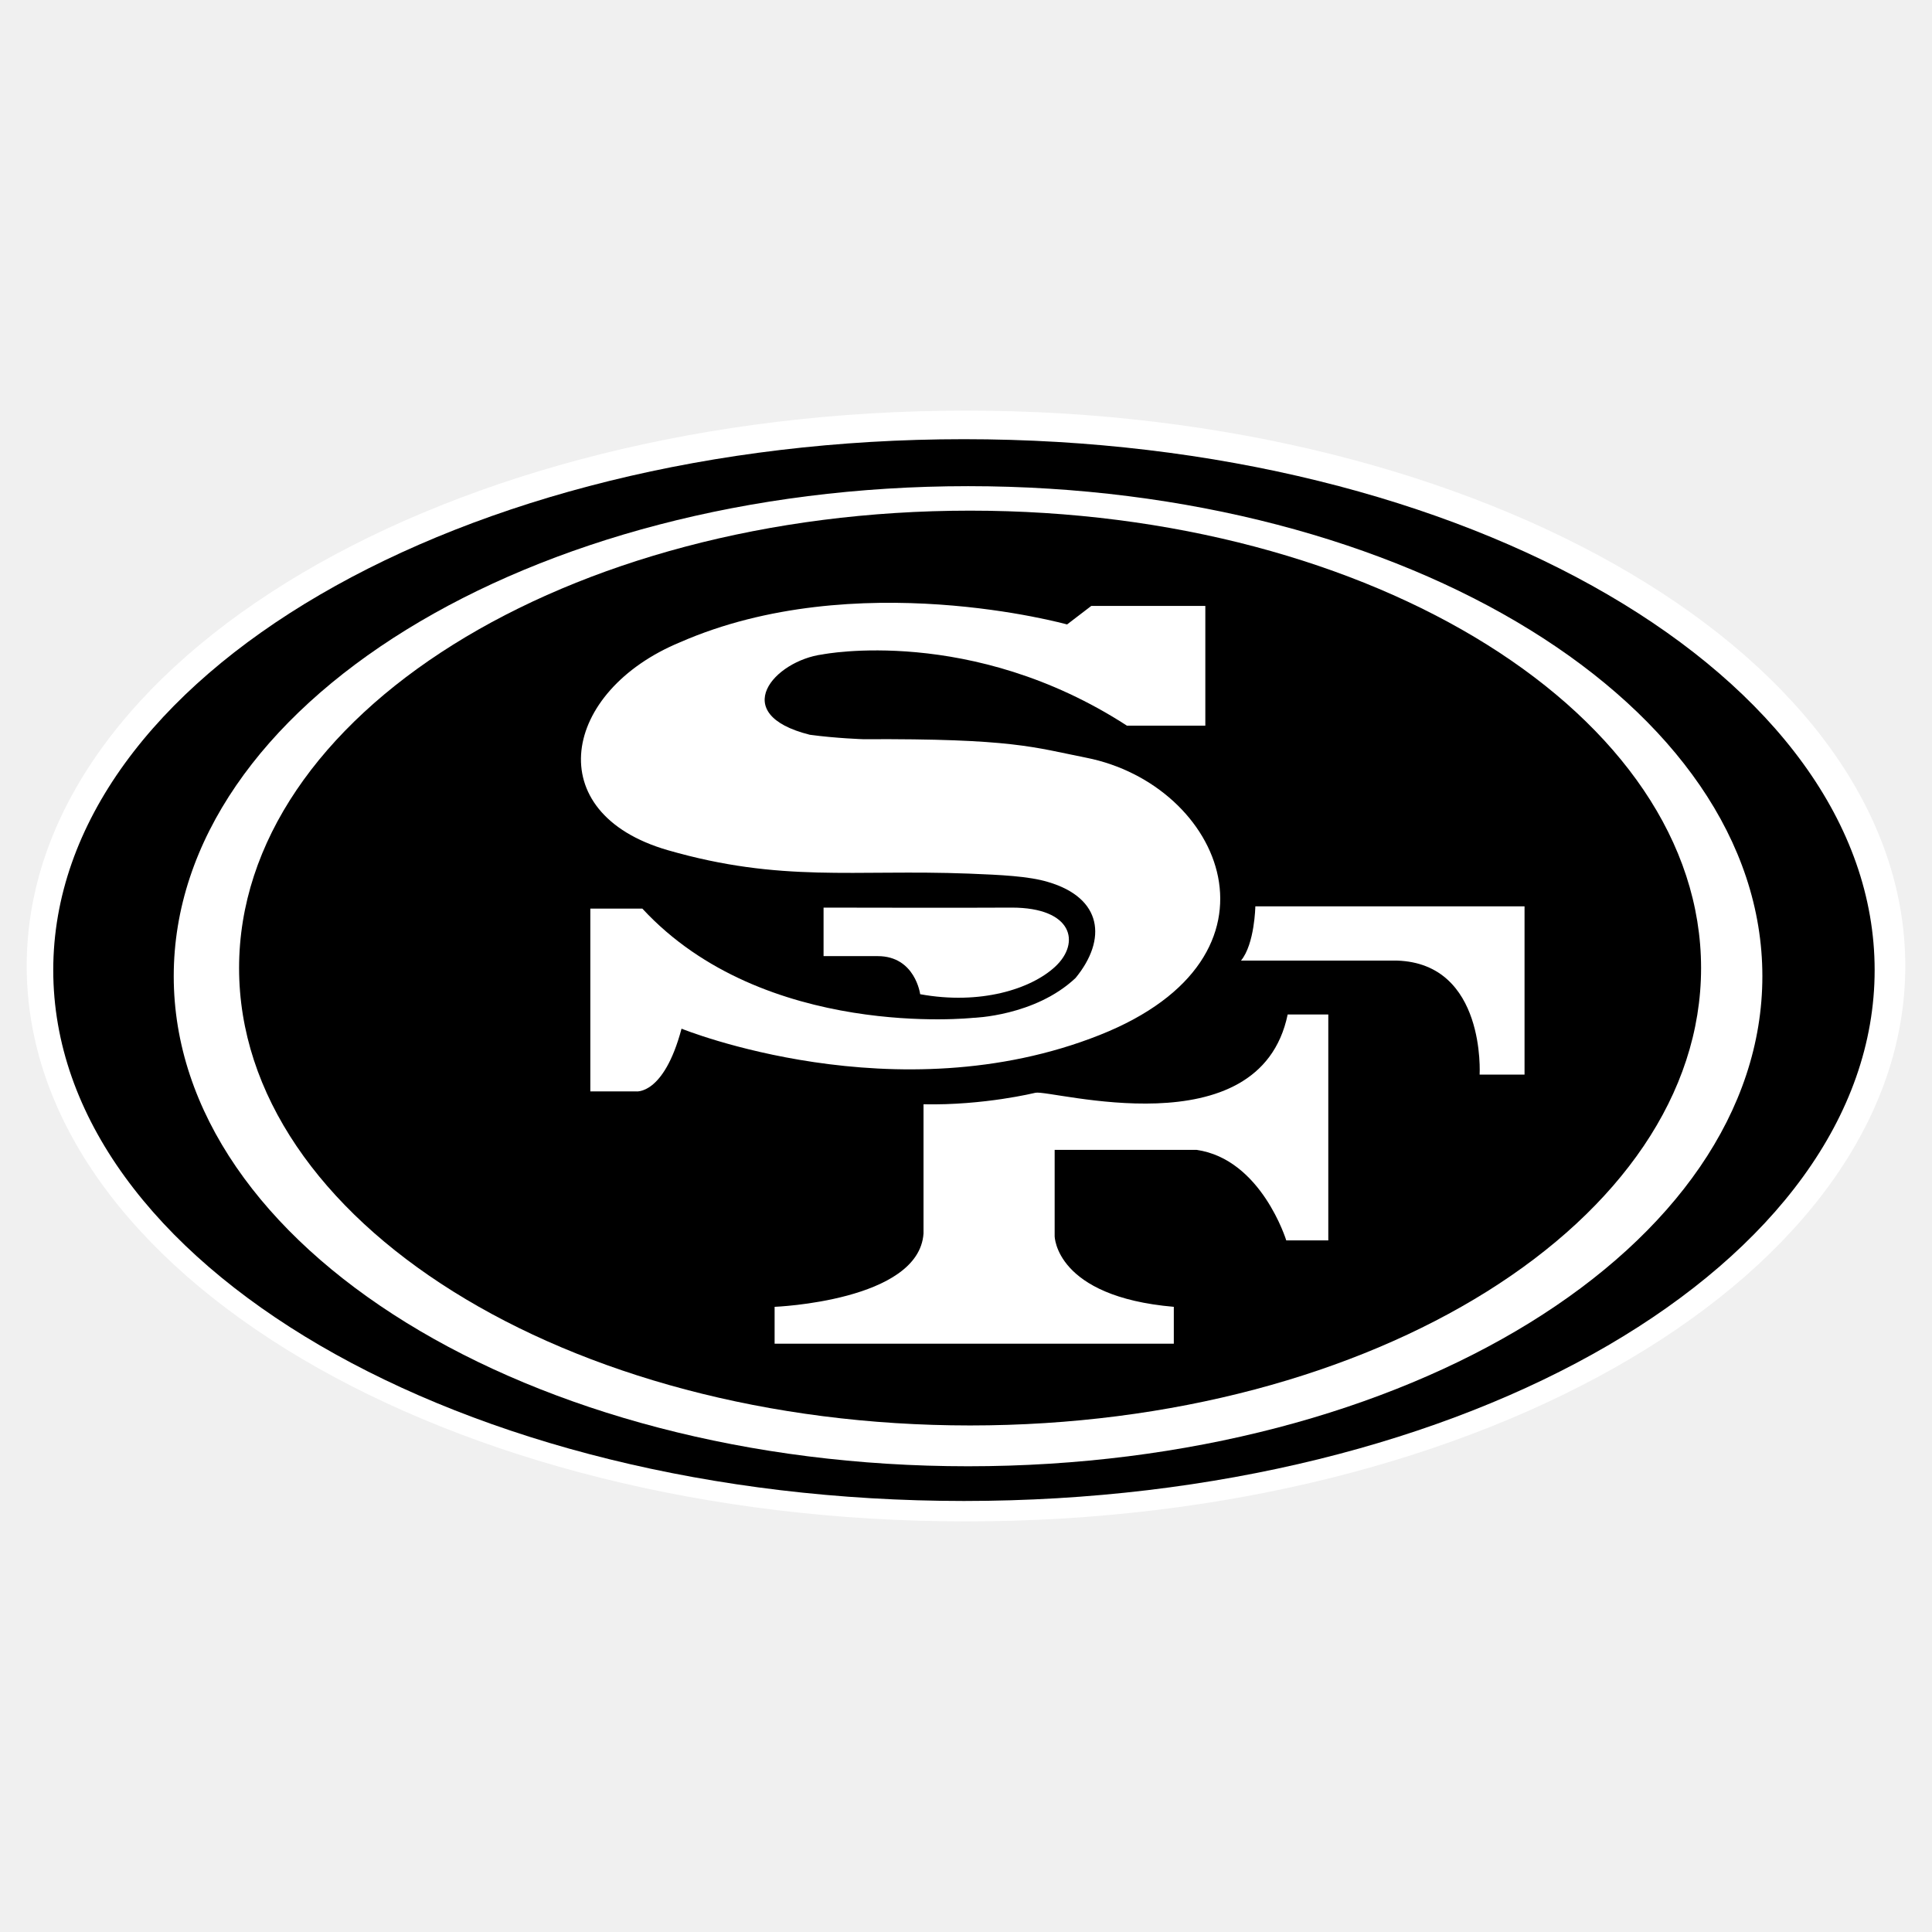
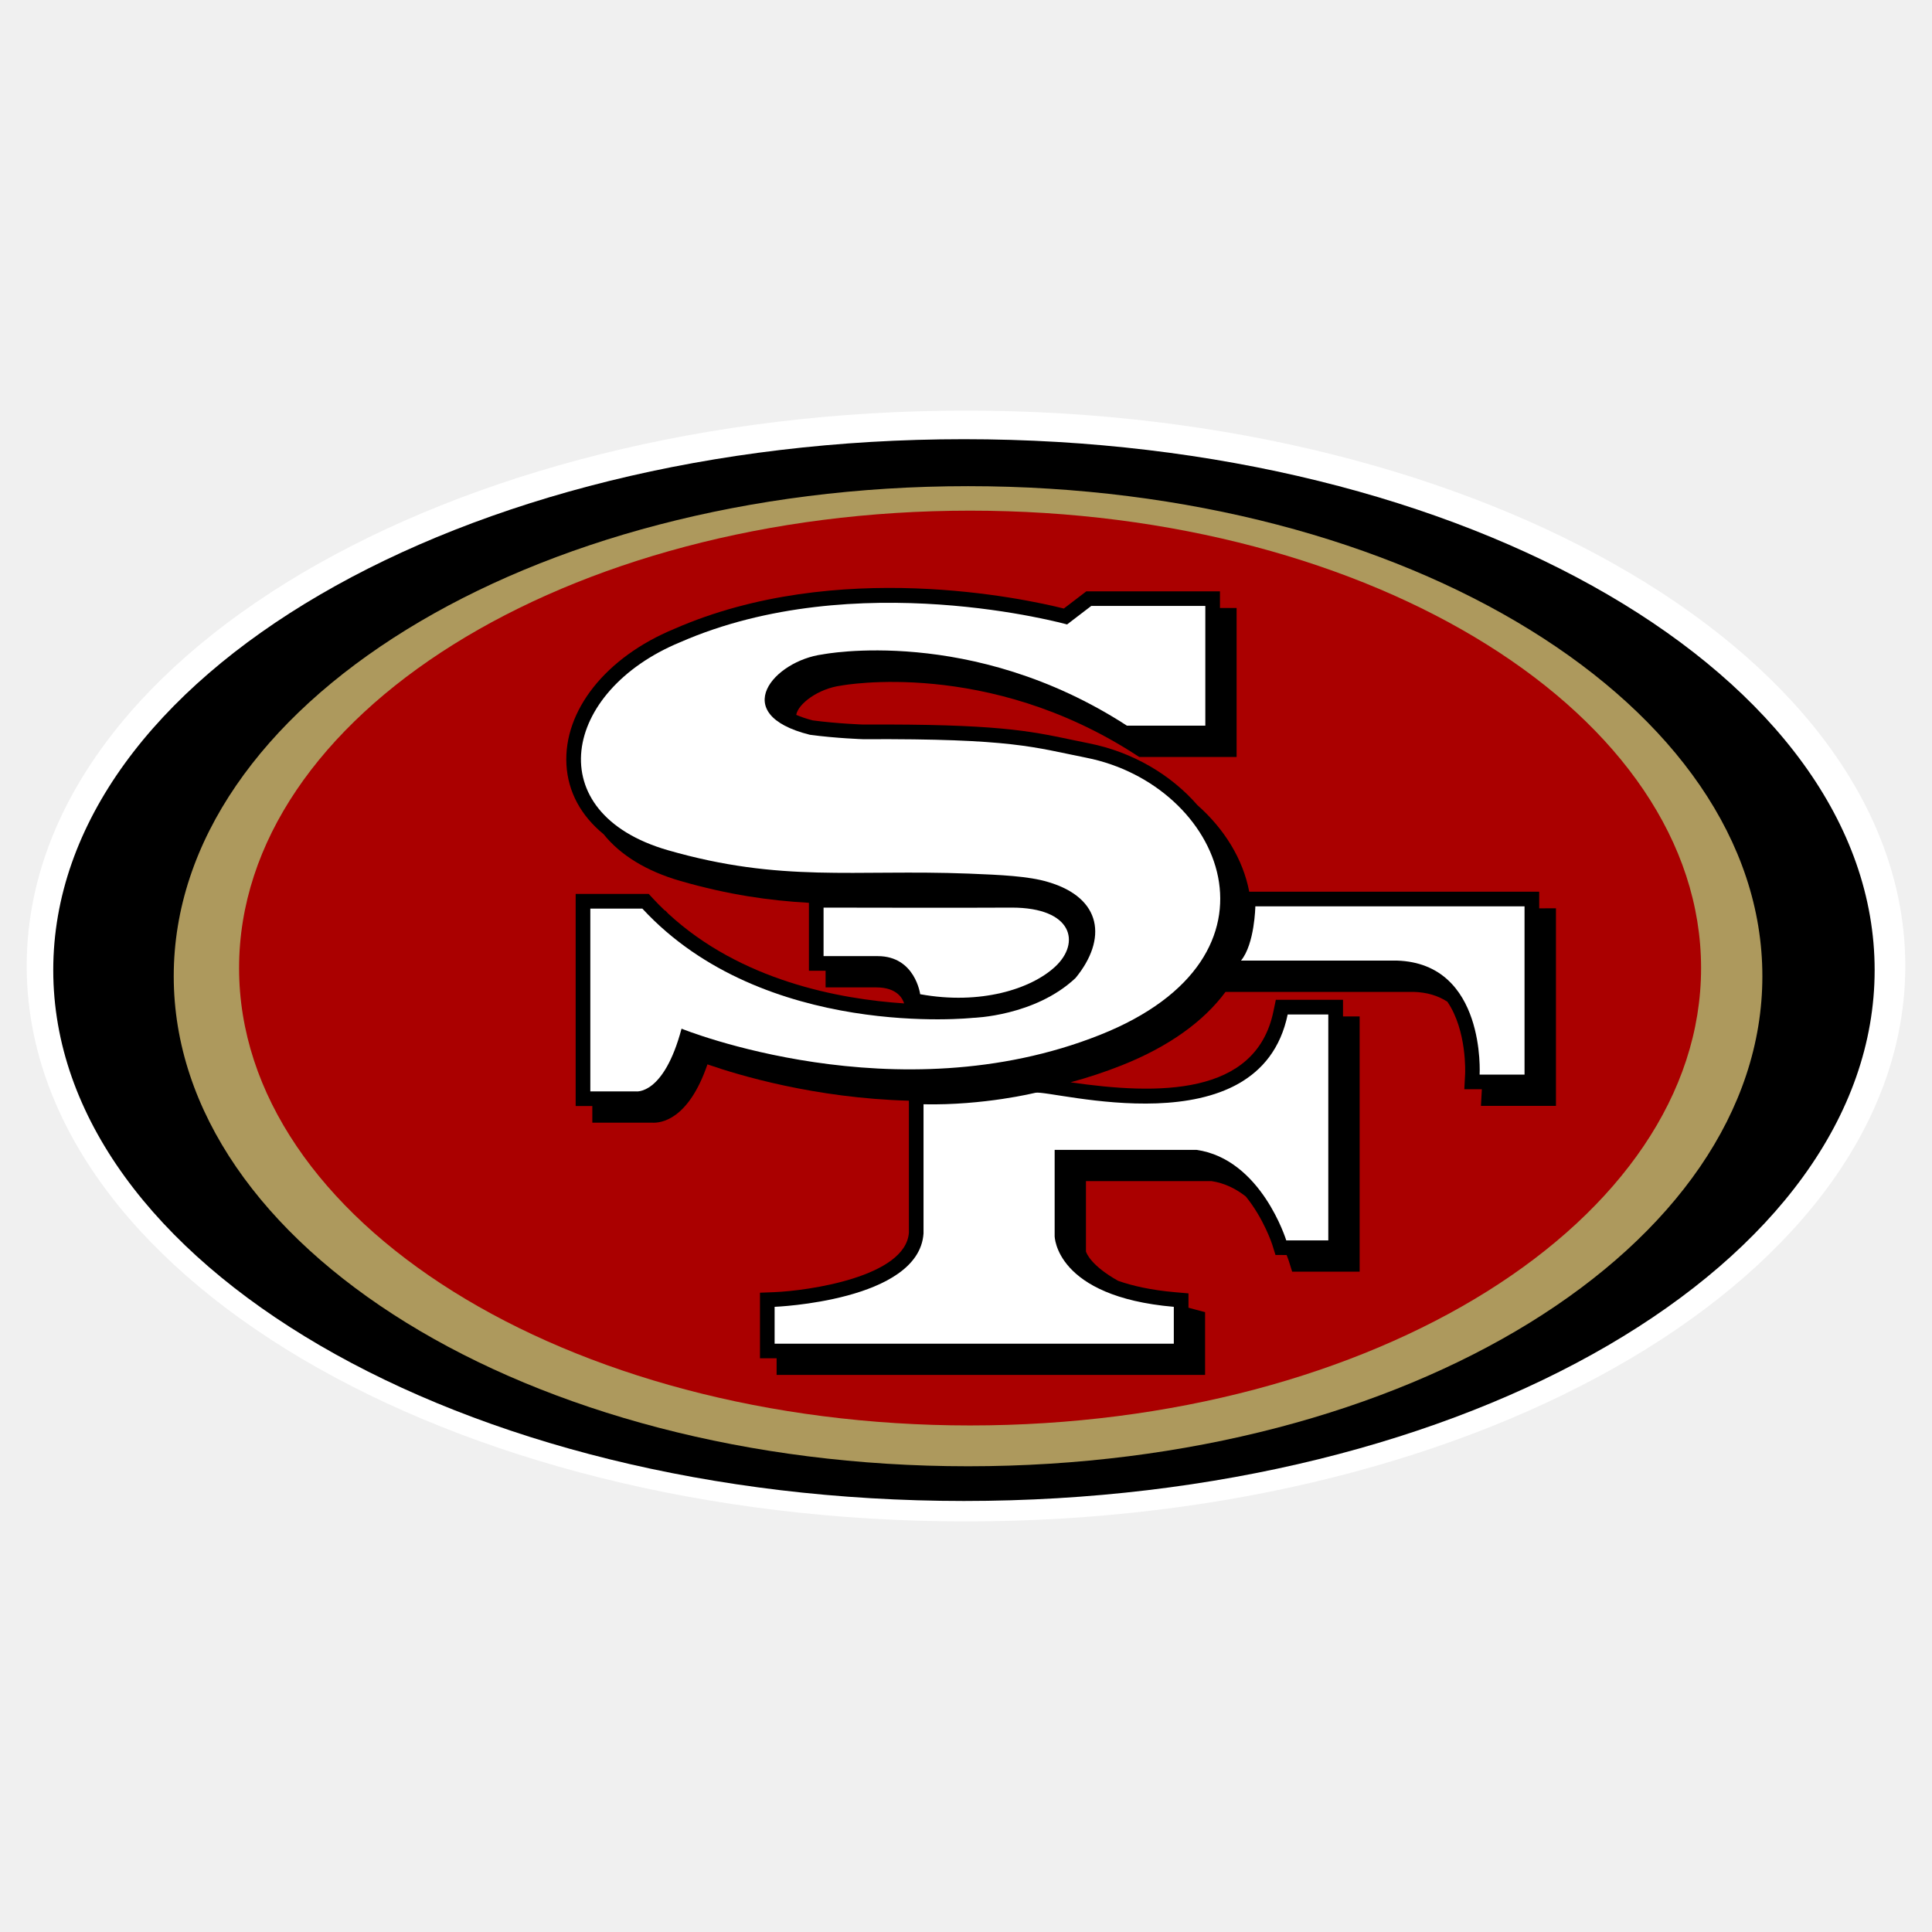
<svg xmlns="http://www.w3.org/2000/svg" version="1.1" id="Layer_1" x="0px" y="0px" viewBox="0 0 800 800" style="enable-background:new 0 0 800 800;" xml:space="preserve">
  <style type="text/css">
	.st0{fill:#FFFFFF;}
- 	.st1{fill:#FFFFFF;stroke:#000000;stroke-width:1.5px;paint-order:stroke;stroke-linejoin:round;vector-effect:non-scaling-stroke;}
- 	.st2{fill:#000000;}
+ 	.st1{fill:#AD995D;}
+ 	.st2{fill:#AA0000;}
</style>
  <g>
    <ellipse class="st0" cx="400" cy="400" rx="388.94" ry="229.98" />
    <ellipse cx="399.15" cy="401.69" rx="377.1" ry="219.83" />
    <ellipse class="st1" cx="400.85" cy="404.23" rx="328.91" ry="202.92" />
    <ellipse class="st2" cx="401.69" cy="400.85" rx="302.69" ry="189.4" />
    <path d="M638.18,376.12h-0.83v-6.89h-6.05H517.28c-2.57-13.51-10.35-26.04-21.44-35.83c-10.92-12.56-26.79-22-44.85-25.59   l-7.49-1.54c-17.33-3.64-31.01-6.53-86.08-6.25c0,0-10.6-0.36-20.87-1.72c-2.6-0.66-4.89-1.45-6.85-2.29   c0.76-4.58,9.15-10.9,18.6-12.12c0.98-0.18,60.58-11.14,121.93,28.59l1.51,0.97h40.31v-61.7h-6.89v-6.89h-55.33   c0,0-6.57,5.02-9.32,7.12c-15.93-3.99-93.95-21.06-161.32,8.43c-28.31,11.7-45.88,33.79-44.64,56.21   c0.63,11.31,6.05,21.17,15.4,28.82c6.88,8.59,17.7,15.3,31.8,19.35c19.95,5.75,36.83,8.11,53.21,9.05v1.98v26.15h6.9v6.89h21.03   c8.71,0,10.95,4.83,11.49,6.63c-26.85-1.76-67.68-9.4-97.73-37.22l-1.13-1.22h-0.21c-1.66-1.58-3.29-3.22-4.88-4.94l-1.8-1.95   h-30.26v87.83h6.9v6.88h24.67c3.62,0.25,15.09-1.03,23-24.14c12.83,4.47,44.46,13.99,83.42,15.05v54.63   c-1.36,18.34-41.77,24.09-55.86,24.65l-5.81,0.22v27.16h6.89v6.88H499v-25.99l-4.52-1.2c-0.81-0.2-1.58-0.42-2.36-0.63v-5.94   l-5.54-0.48c-9.97-0.88-17.65-2.62-23.61-4.73c-11.15-6.26-13.06-11.34-13.3-12.15v-29.13h52.01c5.49,0.83,10.19,3.24,14.18,6.37   c7.49,9.22,10.9,19.76,10.96,19.94l1.33,4.27l4.47,0.03h0.14c0.62,1.56,0.95,2.55,0.96,2.6l1.33,4.28h4.47h23.48V420.89h-6.06   h-0.83v-6.9h-6.07h-21.74l-1.01,4.84c-7.29,35.11-47.89,34.59-83.99,29.33c7.07-1.92,14.18-4.25,21.28-7.07   c19.33-7.68,33.83-18.13,42.88-30.37h77.93c5.44,0.17,10.05,1.53,13.94,4.07c8.18,12,7.35,29.63,7.35,29.84l-0.34,6.39h6.39h0.86   c-0.01,0.28-0.01,0.47-0.01,0.5l-0.35,6.39l6.41,0.01h24.65v-81.81L638.18,376.12L638.18,376.12z" />
    <path class="st0" d="M513.87,397.76h64.59c36.89,1.18,34.22,47.2,34.22,47.2h18.6v-69.67H519.81   C519.81,375.29,519.55,390.88,513.87,397.76" />
    <path class="st0" d="M382.41,457.26v53.5c-1.92,28.04-61.66,30.37-61.66,30.37v15.27h165.3v-15.27   c-49.13-4.25-49.34-29.28-49.34-29.28v-35.72h58.72c26.86,3.83,37.18,37.49,37.18,37.49h17.41v-93.55H533.2   c-11.69,56.35-98.05,31-104.43,32.42C428.76,452.47,407.49,457.78,382.41,457.26" />
    <path class="st0" d="M433.99,365.22c22.44,6.58,24.53,23.7,11.39,39.73c-16.81,15.87-42.49,16.52-42.49,16.52   s-86.45,9.35-136.91-45.24h-21.54v75.69h18.88c0,0,11.51,1.76,18.89-25.97c0,0,88.77,36.12,173.21,2.6   c81.78-32.49,50.66-103.64-5.61-114.79c-21.64-4.29-30.25-7.99-92.35-7.67c0,0-11.21-0.36-22.13-1.84   c-34.23-8.56-14.76-30.68,5.31-33.28c0,0,61.67-12.16,126,29.51h32.46v-49.58h-47.22l-10.03,7.67c0,0-87.54-24.44-160.23,7.37   c-48.86,20.2-58.43,70.73-5.07,86.11c46.99,13.54,76.95,7.87,124.57,9.69C414.42,362.27,425.99,362.79,433.99,365.22" />
    <path class="st0" d="M363.45,395.91h-22.43v-20.09c17.39,0,52.84,0.14,77.93,0c25.25,0,28.61,14.59,17.97,24.46   c-10.03,9.3-31.03,15.93-55.9,11.4C381.03,411.69,378.98,395.91,363.45,395.91" />
  </g>
</svg>
